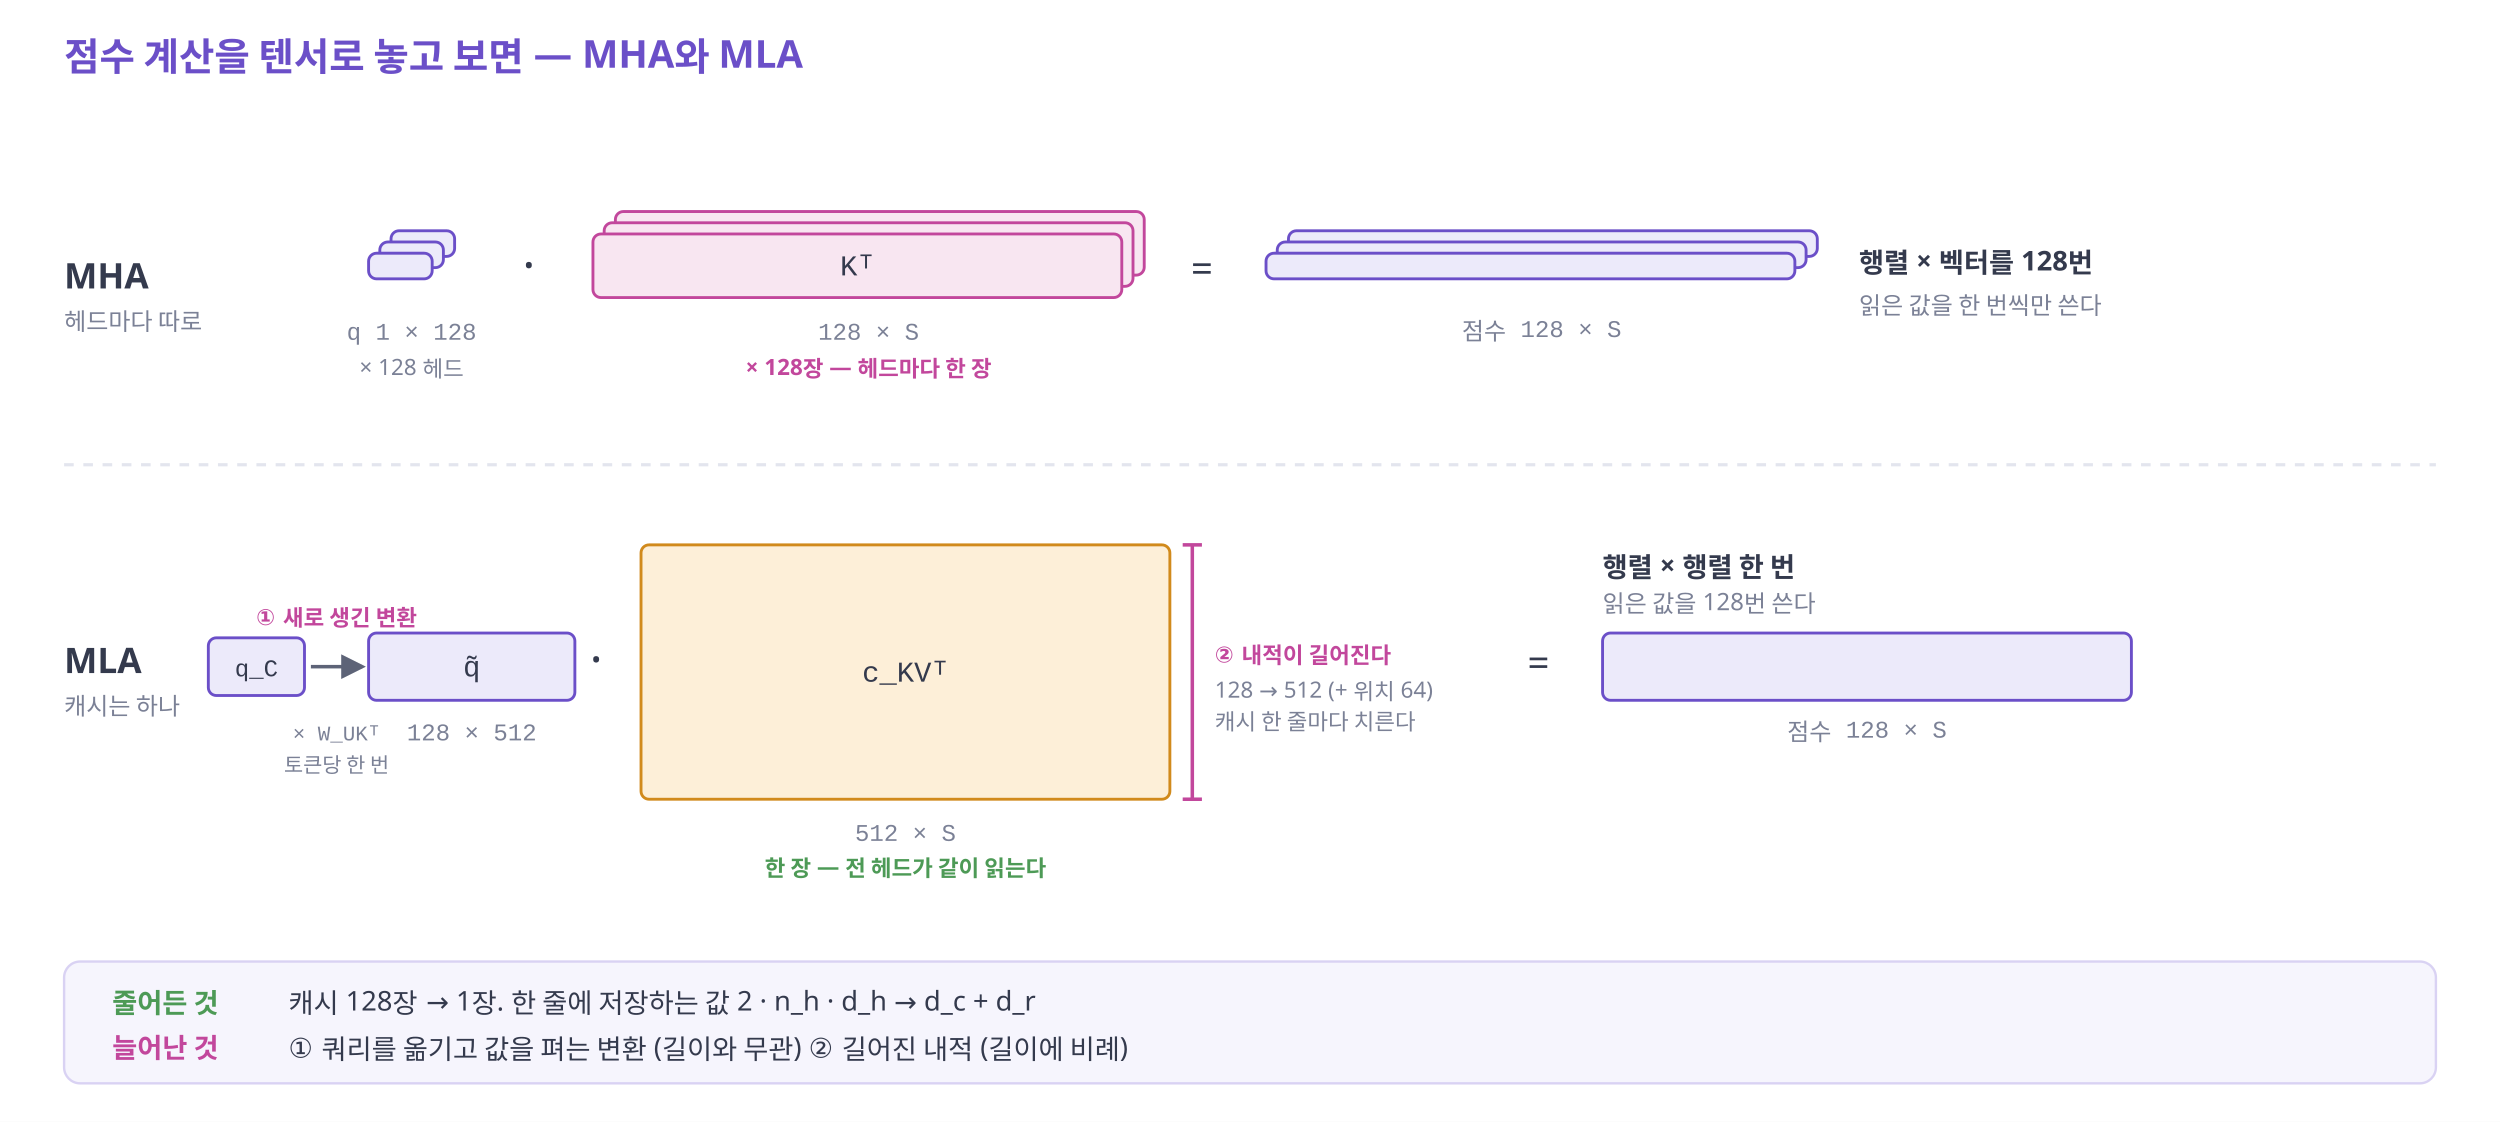
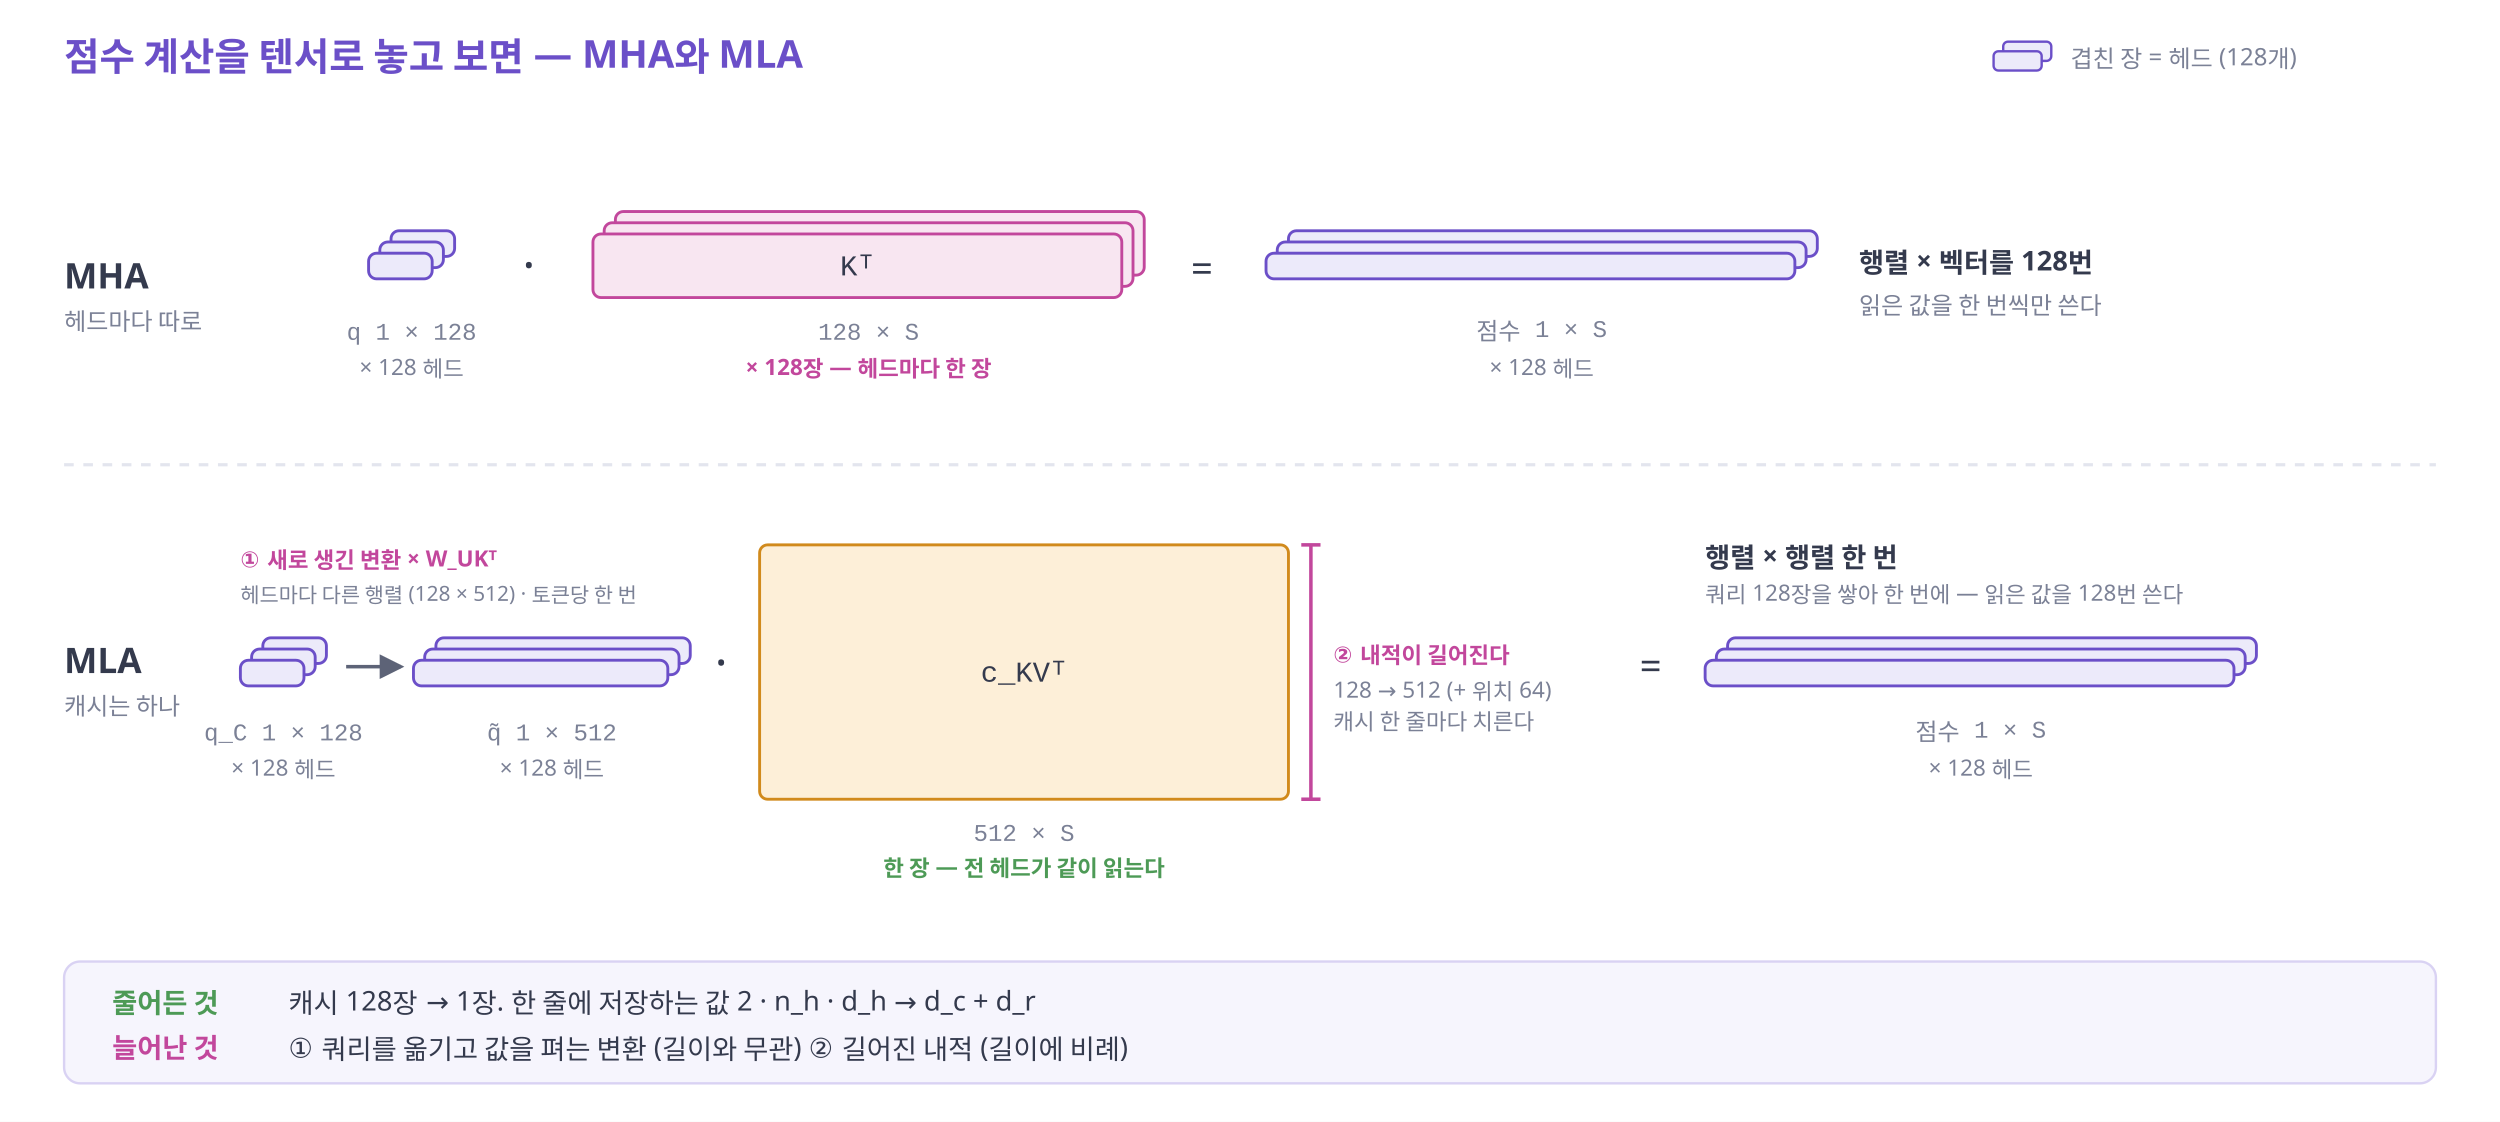
<svg xmlns="http://www.w3.org/2000/svg" viewBox="0 0 1560 700" width="1560" height="700">
  <defs>
    <marker id="ah" viewBox="0 0 10 10" refX="8.5" refY="5" markerWidth="7" markerHeight="7" orient="auto-start-reverse">
      <path d="M0,0 L10,5 L0,10 z" fill="#5d6377" />
    </marker>
  </defs>
  <rect width="100%" height="100%" fill="#ffffff" />
  <text x="40" y="44" font-family="'Noto Sans KR','Malgun Gothic',sans-serif" font-size="24" text-anchor="start" font-weight="700" fill="#6b4fc8">점수 계산을 텐서로 놓고 보면 — MHA와 MLA</text>
+   <rect x="1250" y="26" width="30" height="12" rx="3" fill="#eceafa" stroke="#6b4fc8" stroke-width="1.5" />
+   <rect x="1244" y="32" width="30" height="12" rx="3" fill="#eceafa" stroke="#6b4fc8" stroke-width="1.5" />
+   <text x="1292" y="42" font-family="'Noto Sans KR','Malgun Gothic',sans-serif" font-size="15" text-anchor="start" font-weight="400" fill="#7b8196">겹친 장 = 헤드 (128개)</text>
  <text x="40" y="180" font-family="'Noto Sans KR','Malgun Gothic',sans-serif" font-size="22" text-anchor="start" font-weight="700" fill="#343a4d">MHA</text>
  <text x="40" y="206" font-family="'Noto Sans KR','Malgun Gothic',sans-serif" font-size="15" text-anchor="start" font-weight="400" fill="#7b8196">헤드마다 따로</text>
  <rect x="244" y="144" width="39.68" height="16" rx="5" fill="#eceafa" stroke="#6b4fc8" stroke-width="1.8" />
  <rect x="237" y="151" width="39.68" height="16" rx="5" fill="#eceafa" stroke="#6b4fc8" stroke-width="1.8" />
  <rect x="230" y="158" width="39.68" height="16" rx="5" fill="#eceafa" stroke="#6b4fc8" stroke-width="1.8" />
  <text x="256.84" y="212" font-family="Consolas,'Courier New',monospace" font-size="15" text-anchor="middle" font-weight="400" fill="#7b8196">q  1 × 128</text>
  <text x="256.84" y="234" font-family="'Noto Sans KR','Malgun Gothic',sans-serif" font-size="14" text-anchor="middle" font-weight="400" fill="#7b8196">× 128 헤드</text>
  <text x="330" y="176" font-family="'Noto Sans KR','Malgun Gothic',sans-serif" font-size="30" text-anchor="middle" font-weight="400" fill="#343a4d">·</text>
  <rect x="384" y="132" width="330" height="39.68" rx="5" fill="#f8e6f1" stroke="#c2479c" stroke-width="1.8" />
  <rect x="377" y="139" width="330" height="39.68" rx="5" fill="#f8e6f1" stroke="#c2479c" stroke-width="1.8" />
  <rect x="370" y="146" width="330" height="39.68" rx="5" fill="#f8e6f1" stroke="#c2479c" stroke-width="1.8" />
  <text x="535.0" y="171.84" font-family="Consolas,'Courier New',monospace" font-size="18" text-anchor="middle" font-weight="400" fill="#343a4d">Kᵀ</text>
  <text x="542.0" y="212" font-family="Consolas,'Courier New',monospace" font-size="15" text-anchor="middle" font-weight="400" fill="#7b8196">128 × S</text>
  <text x="542.0" y="234" font-family="'Noto Sans KR','Malgun Gothic',sans-serif" font-size="14" text-anchor="middle" font-weight="700" fill="#c2479c">× 128장 — 헤드마다 한 장</text>
  <text x="750" y="176" font-family="'Noto Sans KR','Malgun Gothic',sans-serif" font-size="24" text-anchor="middle" font-weight="400" fill="#343a4d">=</text>
  <rect x="804" y="144" width="330" height="16" rx="5" fill="#eceafa" stroke="#6b4fc8" stroke-width="1.8" />
  <rect x="797" y="151" width="330" height="16" rx="5" fill="#eceafa" stroke="#6b4fc8" stroke-width="1.8" />
  <rect x="790" y="158" width="330" height="16" rx="5" fill="#eceafa" stroke="#6b4fc8" stroke-width="1.8" />
-   <text x="962.0" y="212" font-family="Consolas,'Courier New',monospace" font-size="15" text-anchor="middle" font-weight="400" fill="#7b8196">점수  128 × S</text>
+   <text x="962.0" y="212" font-family="Consolas,'Courier New',monospace" font-size="15" text-anchor="middle" font-weight="400" fill="#7b8196">점수  1 × S</text>
+   <text x="962.0" y="234" font-family="'Noto Sans KR','Malgun Gothic',sans-serif" font-size="14" text-anchor="middle" font-weight="400" fill="#7b8196">× 128 헤드</text>
  <text x="1160" y="170" font-family="'Noto Sans KR','Malgun Gothic',sans-serif" font-size="17" text-anchor="start" font-weight="600" fill="#343a4d">행렬 × 벡터를 128번</text>
  <text x="1160" y="196" font-family="'Noto Sans KR','Malgun Gothic',sans-serif" font-size="15" text-anchor="start" font-weight="400" fill="#7b8196">읽은 값을 한 번씩만 쓴다</text>
  <line x1="40" y1="290" x2="1520" y2="290" stroke="#e3e5ee" stroke-width="2" stroke-dasharray="6 6" />
  <text x="40" y="420" font-family="'Noto Sans KR','Malgun Gothic',sans-serif" font-size="22" text-anchor="start" font-weight="700" fill="#343a4d">MLA</text>
  <text x="40" y="446" font-family="'Noto Sans KR','Malgun Gothic',sans-serif" font-size="15" text-anchor="start" font-weight="400" fill="#7b8196">캐시는 하나</text>
-   <rect x="130" y="398" width="60" height="36" rx="5" fill="#eceafa" stroke="#6b4fc8" stroke-width="1.8" />
-   <text x="160" y="422" font-family="Consolas,'Courier New',monospace" font-size="15" text-anchor="middle" font-weight="400" fill="#343a4d">q_C</text>
-   <line x1="194" y1="416" x2="226" y2="416" stroke="#5d6377" stroke-width="2.2" marker-end="url(#ah)" />
-   <text x="210" y="390" font-family="'Noto Sans KR','Malgun Gothic',sans-serif" font-size="14" text-anchor="middle" font-weight="700" fill="#c2479c">① 새로 생긴 변환</text>
-   <text x="210" y="462" font-family="Consolas,'Courier New',monospace" font-size="13" text-anchor="middle" font-weight="400" fill="#7b8196">× W_UKᵀ</text>
-   <text x="210" y="482" font-family="'Noto Sans KR','Malgun Gothic',sans-serif" font-size="13" text-anchor="middle" font-weight="400" fill="#7b8196">토큰당 한 번</text>
-   <rect x="230" y="395" width="128.72" height="42" rx="5" fill="#eceafa" stroke="#6b4fc8" stroke-width="1.8" />
-   <text x="294.36" y="422" font-family="Consolas,'Courier New',monospace" font-size="18" text-anchor="middle" font-weight="400" fill="#343a4d">q̃</text>
-   <text x="294.36" y="462" font-family="Consolas,'Courier New',monospace" font-size="15" text-anchor="middle" font-weight="400" fill="#7b8196">128 × 512</text>
-   <text x="372" y="422" font-family="'Noto Sans KR','Malgun Gothic',sans-serif" font-size="30" text-anchor="middle" font-weight="400" fill="#343a4d">·</text>
-   <rect x="400" y="340" width="330" height="158.72" rx="5" fill="#fdefd8" stroke="#d18a1c" stroke-width="1.8" />
-   <text x="565.0" y="425.36" font-family="Consolas,'Courier New',monospace" font-size="18" text-anchor="middle" font-weight="400" fill="#343a4d">c_KVᵀ</text>
-   <text x="565.0" y="524.72" font-family="Consolas,'Courier New',monospace" font-size="15" text-anchor="middle" font-weight="400" fill="#7b8196">512 × S</text>
-   <text x="565.0" y="546.72" font-family="'Noto Sans KR','Malgun Gothic',sans-serif" font-size="14" text-anchor="middle" font-weight="700" fill="#4d9a56">한 장 — 전 헤드가 같이 읽는다</text>
-   <line x1="744" y1="340" x2="744" y2="498.72" stroke="#c2479c" stroke-width="2.2" />
-   <line x1="738" y1="340" x2="750" y2="340" stroke="#c2479c" stroke-width="2.2" />
-   <line x1="738" y1="498.72" x2="750" y2="498.72" stroke="#c2479c" stroke-width="2.2" />
-   <text x="758" y="413.36" font-family="'Noto Sans KR','Malgun Gothic',sans-serif" font-size="14" text-anchor="start" font-weight="700" fill="#c2479c">② 내적이 길어진다</text>
-   <text x="758" y="435.36" font-family="'Noto Sans KR','Malgun Gothic',sans-serif" font-size="14" text-anchor="start" font-weight="400" fill="#7b8196">128 → 512 (+ 위치 64)</text>
-   <text x="758" y="455.36" font-family="'Noto Sans KR','Malgun Gothic',sans-serif" font-size="14" text-anchor="start" font-weight="400" fill="#7b8196">캐시 한 줄마다 치른다</text>
-   <text x="960" y="422" font-family="'Noto Sans KR','Malgun Gothic',sans-serif" font-size="24" text-anchor="middle" font-weight="400" fill="#343a4d">=</text>
-   <rect x="1000" y="395" width="330" height="42" rx="5" fill="#eceafa" stroke="#6b4fc8" stroke-width="1.8" />
-   <text x="1165.0" y="462" font-family="Consolas,'Courier New',monospace" font-size="15" text-anchor="middle" font-weight="400" fill="#7b8196">점수  128 × S</text>
-   <text x="1000" y="360" font-family="'Noto Sans KR','Malgun Gothic',sans-serif" font-size="17" text-anchor="start" font-weight="600" fill="#343a4d">행렬 × 행렬 한 번</text>
-   <text x="1000" y="382" font-family="'Noto Sans KR','Malgun Gothic',sans-serif" font-size="15" text-anchor="start" font-weight="400" fill="#7b8196">읽은 값을 128번 쓴다</text>
+   <text x="150" y="354" font-family="'Noto Sans KR','Malgun Gothic',sans-serif" font-size="14" text-anchor="start" font-weight="700" fill="#c2479c">① 새로 생긴 변환  × W_UKᵀ</text>
+   <text x="150" y="376" font-family="'Noto Sans KR','Malgun Gothic',sans-serif" font-size="13" text-anchor="start" font-weight="400" fill="#7b8196">헤드마다 다른 행렬 (128 × 512) · 토큰당 한 번</text>
+   <rect x="164" y="398" width="39.68" height="16" rx="5" fill="#eceafa" stroke="#6b4fc8" stroke-width="1.8" />
+   <rect x="157" y="405" width="39.68" height="16" rx="5" fill="#eceafa" stroke="#6b4fc8" stroke-width="1.8" />
+   <rect x="150" y="412" width="39.68" height="16" rx="5" fill="#eceafa" stroke="#6b4fc8" stroke-width="1.8" />
+   <text x="176.84" y="462" font-family="Consolas,'Courier New',monospace" font-size="15" text-anchor="middle" font-weight="400" fill="#7b8196">q_C  1 × 128</text>
+   <text x="176.84" y="484" font-family="'Noto Sans KR','Malgun Gothic',sans-serif" font-size="14" text-anchor="middle" font-weight="400" fill="#7b8196">× 128 헤드</text>
+   <line x1="216" y1="416" x2="250" y2="416" stroke="#5d6377" stroke-width="2.2" marker-end="url(#ah)" />
+   <rect x="272" y="398" width="158.72" height="16" rx="5" fill="#eceafa" stroke="#6b4fc8" stroke-width="1.8" />
+   <rect x="265" y="405" width="158.72" height="16" rx="5" fill="#eceafa" stroke="#6b4fc8" stroke-width="1.8" />
+   <rect x="258" y="412" width="158.72" height="16" rx="5" fill="#eceafa" stroke="#6b4fc8" stroke-width="1.8" />
+   <text x="344.36" y="462" font-family="Consolas,'Courier New',monospace" font-size="15" text-anchor="middle" font-weight="400" fill="#7b8196">q̃  1 × 512</text>
+   <text x="344.36" y="484" font-family="'Noto Sans KR','Malgun Gothic',sans-serif" font-size="14" text-anchor="middle" font-weight="400" fill="#7b8196">× 128 헤드</text>
+   <text x="450" y="424" font-family="'Noto Sans KR','Malgun Gothic',sans-serif" font-size="30" text-anchor="middle" font-weight="400" fill="#343a4d">·</text>
+   <rect x="474" y="340" width="330" height="158.72" rx="5" fill="#fdefd8" stroke="#d18a1c" stroke-width="1.8" />
+   <text x="639.0" y="425.36" font-family="Consolas,'Courier New',monospace" font-size="18" text-anchor="middle" font-weight="400" fill="#343a4d">c_KVᵀ</text>
+   <text x="639.0" y="524.72" font-family="Consolas,'Courier New',monospace" font-size="15" text-anchor="middle" font-weight="400" fill="#7b8196">512 × S</text>
+   <text x="639.0" y="546.72" font-family="'Noto Sans KR','Malgun Gothic',sans-serif" font-size="14" text-anchor="middle" font-weight="700" fill="#4d9a56">한 장 — 전 헤드가 같이 읽는다</text>
+   <line x1="818" y1="340" x2="818" y2="498.72" stroke="#c2479c" stroke-width="2.2" />
+   <line x1="812" y1="340" x2="824" y2="340" stroke="#c2479c" stroke-width="2.2" />
+   <line x1="812" y1="498.72" x2="824" y2="498.72" stroke="#c2479c" stroke-width="2.2" />
+   <text x="832" y="413.36" font-family="'Noto Sans KR','Malgun Gothic',sans-serif" font-size="14" text-anchor="start" font-weight="700" fill="#c2479c">② 내적이 길어진다</text>
+   <text x="832" y="435.36" font-family="'Noto Sans KR','Malgun Gothic',sans-serif" font-size="14" text-anchor="start" font-weight="400" fill="#7b8196">128 → 512 (+ 위치 64)</text>
+   <text x="832" y="455.36" font-family="'Noto Sans KR','Malgun Gothic',sans-serif" font-size="14" text-anchor="start" font-weight="400" fill="#7b8196">캐시 한 줄마다 치른다</text>
+   <text x="1030" y="424" font-family="'Noto Sans KR','Malgun Gothic',sans-serif" font-size="24" text-anchor="middle" font-weight="400" fill="#343a4d">=</text>
+   <rect x="1078" y="398" width="330" height="16" rx="5" fill="#eceafa" stroke="#6b4fc8" stroke-width="1.8" />
+   <rect x="1071" y="405" width="330" height="16" rx="5" fill="#eceafa" stroke="#6b4fc8" stroke-width="1.8" />
+   <rect x="1064" y="412" width="330" height="16" rx="5" fill="#eceafa" stroke="#6b4fc8" stroke-width="1.8" />
+   <text x="1236.0" y="462" font-family="Consolas,'Courier New',monospace" font-size="15" text-anchor="middle" font-weight="400" fill="#7b8196">점수  1 × S</text>
+   <text x="1236.0" y="484" font-family="'Noto Sans KR','Malgun Gothic',sans-serif" font-size="14" text-anchor="middle" font-weight="400" fill="#7b8196">× 128 헤드</text>
+   <text x="1064" y="354" font-family="'Noto Sans KR','Malgun Gothic',sans-serif" font-size="17" text-anchor="start" font-weight="600" fill="#343a4d">행렬 × 행렬 한 번</text>
+   <text x="1064" y="376" font-family="'Noto Sans KR','Malgun Gothic',sans-serif" font-size="14" text-anchor="start" font-weight="400" fill="#7b8196">쿼리 128장을 쌓아 한 번에 — 읽은 값을 128번 쓴다</text>
  <rect x="40" y="600" width="1480" height="76" rx="10" fill="#f6f5fd" stroke="#d9d2f3" stroke-width="1.5" />
  <text x="70" y="632" font-family="'Noto Sans KR','Malgun Gothic',sans-serif" font-size="17" text-anchor="start" font-weight="700" fill="#4d9a56">줄어든 것</text>
  <text x="180" y="632" font-family="'Noto Sans KR','Malgun Gothic',sans-serif" font-size="17" text-anchor="start" font-weight="400" fill="#343a4d">캐시 128장 → 1장.  한 줄에 저장하는 값 2 · n_h · d_h → d_c + d_r</text>
  <text x="70" y="660" font-family="'Noto Sans KR','Malgun Gothic',sans-serif" font-size="17" text-anchor="start" font-weight="700" fill="#c2479c">늘어난 것</text>
  <text x="180" y="660" font-family="'Noto Sans KR','Malgun Gothic',sans-serif" font-size="17" text-anchor="start" font-weight="400" fill="#343a4d">① 쿼리를 옮기고 값을 펴는 변환 (길이와 무관)    ② 길어진 내적 (길이에 비례)</text>
</svg>
